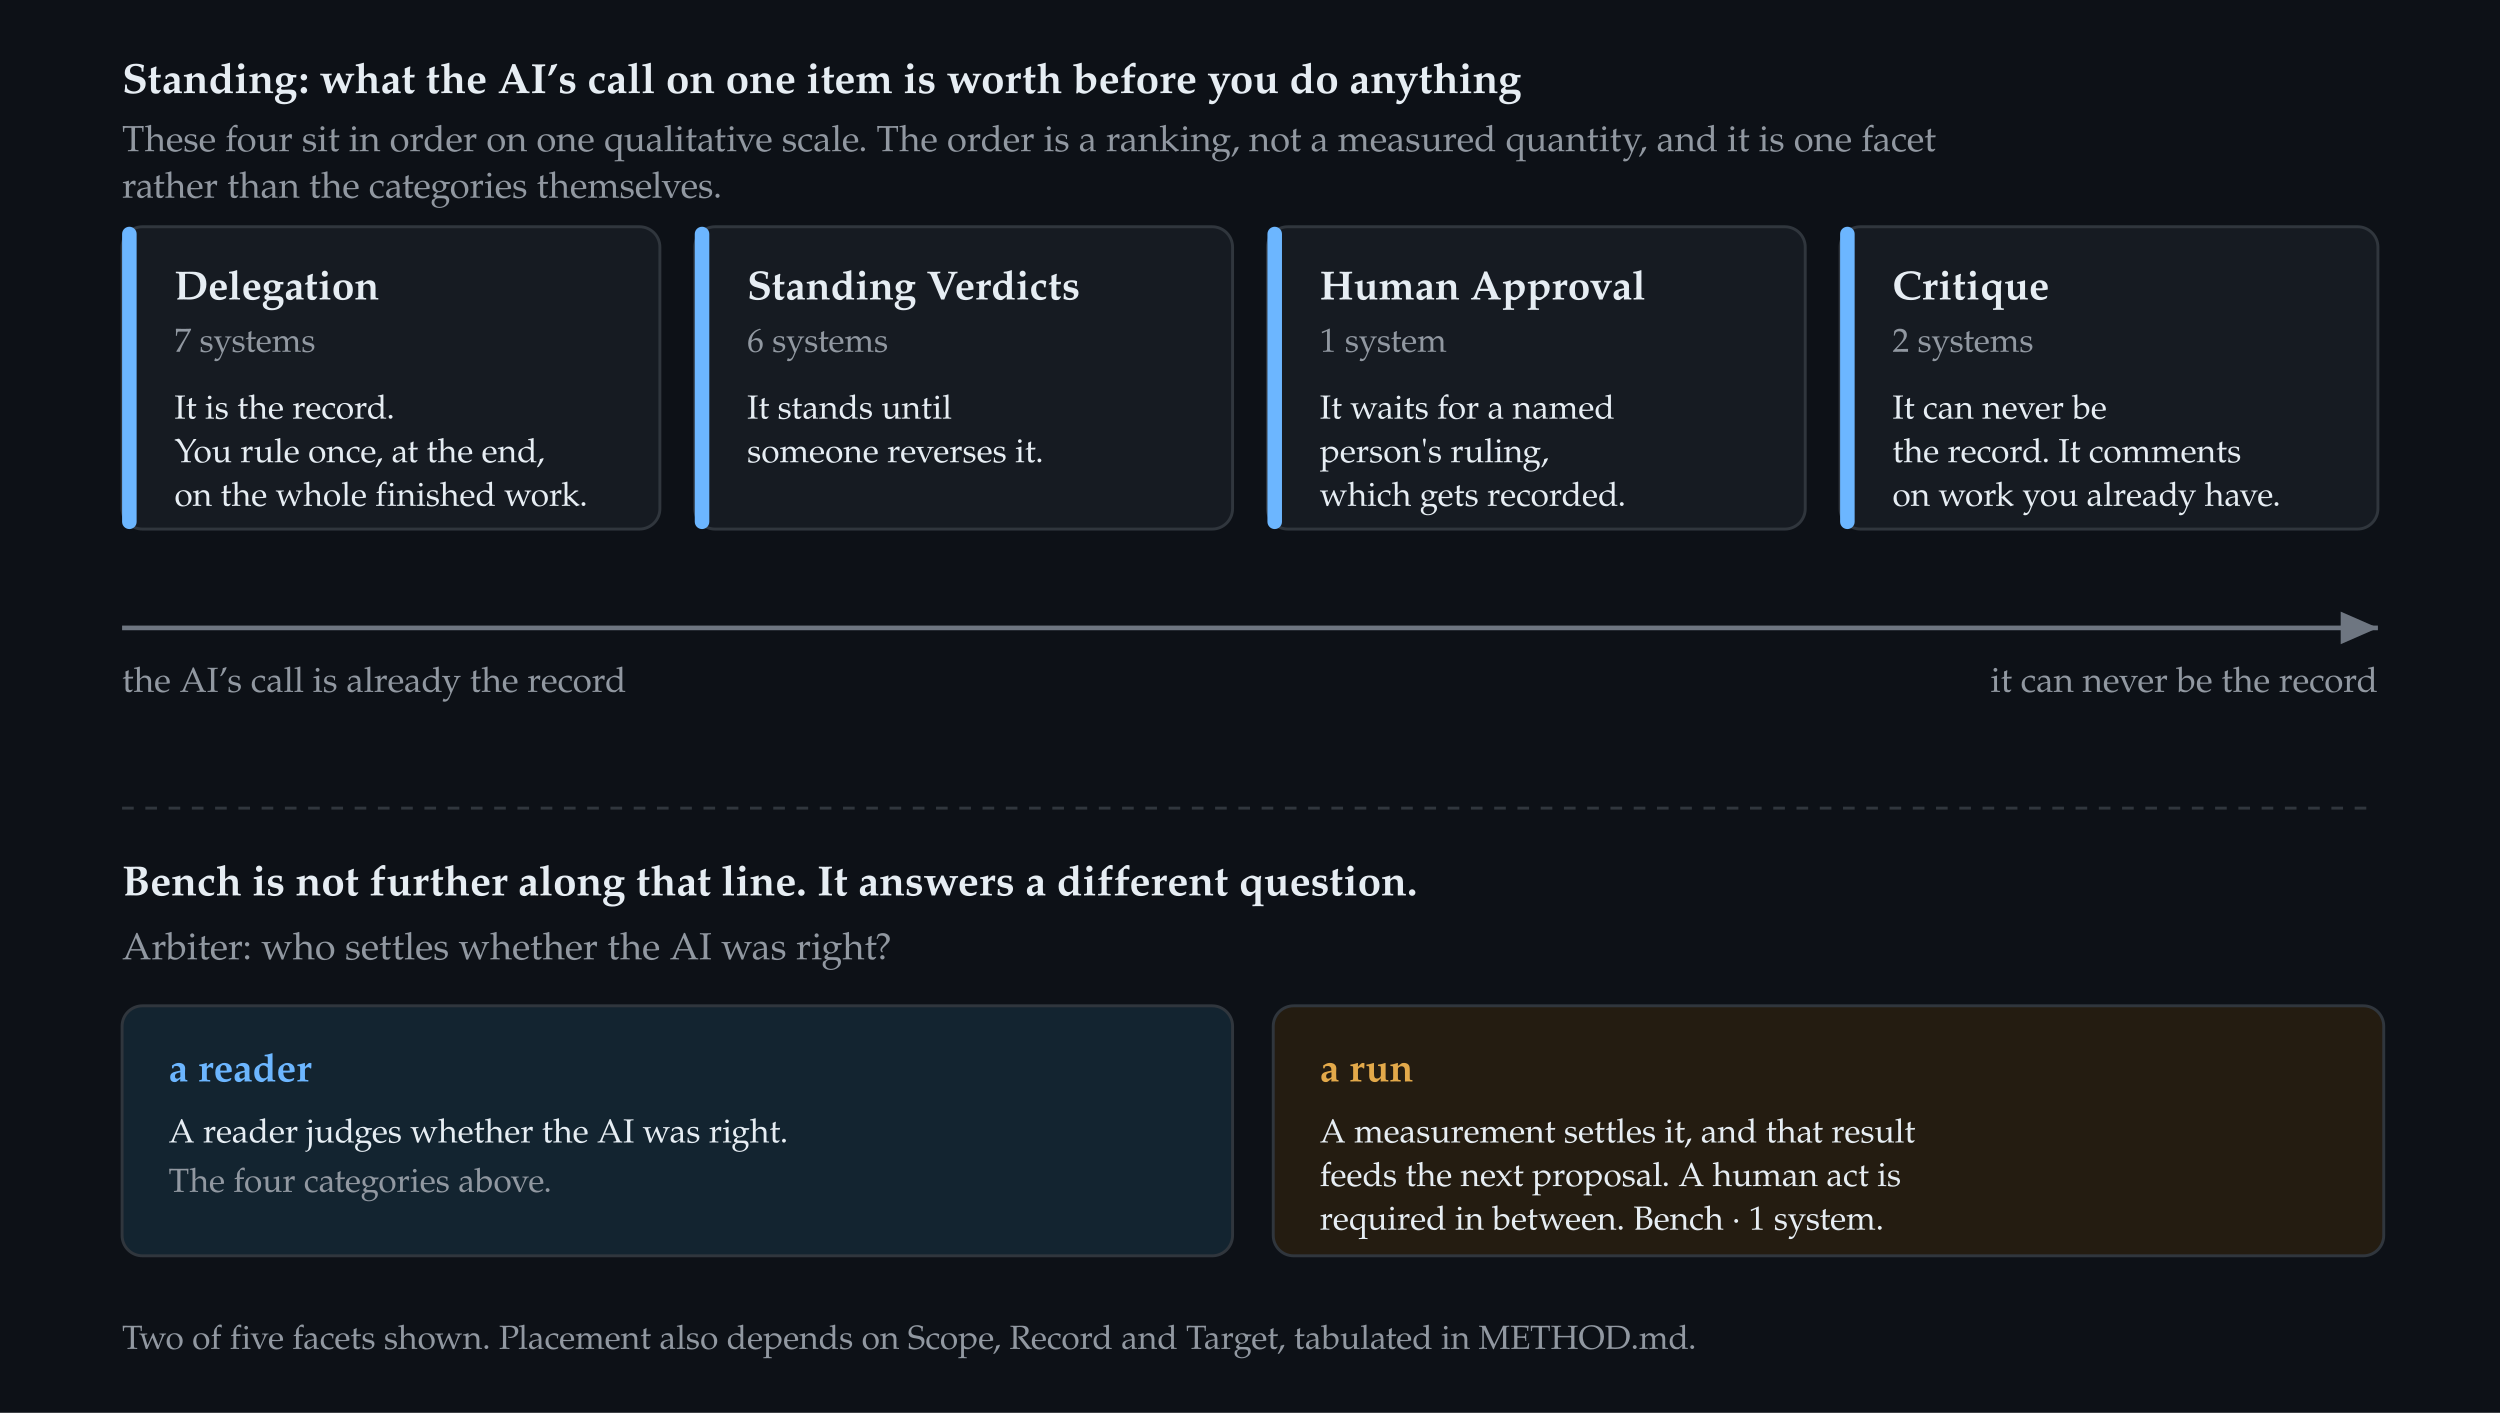
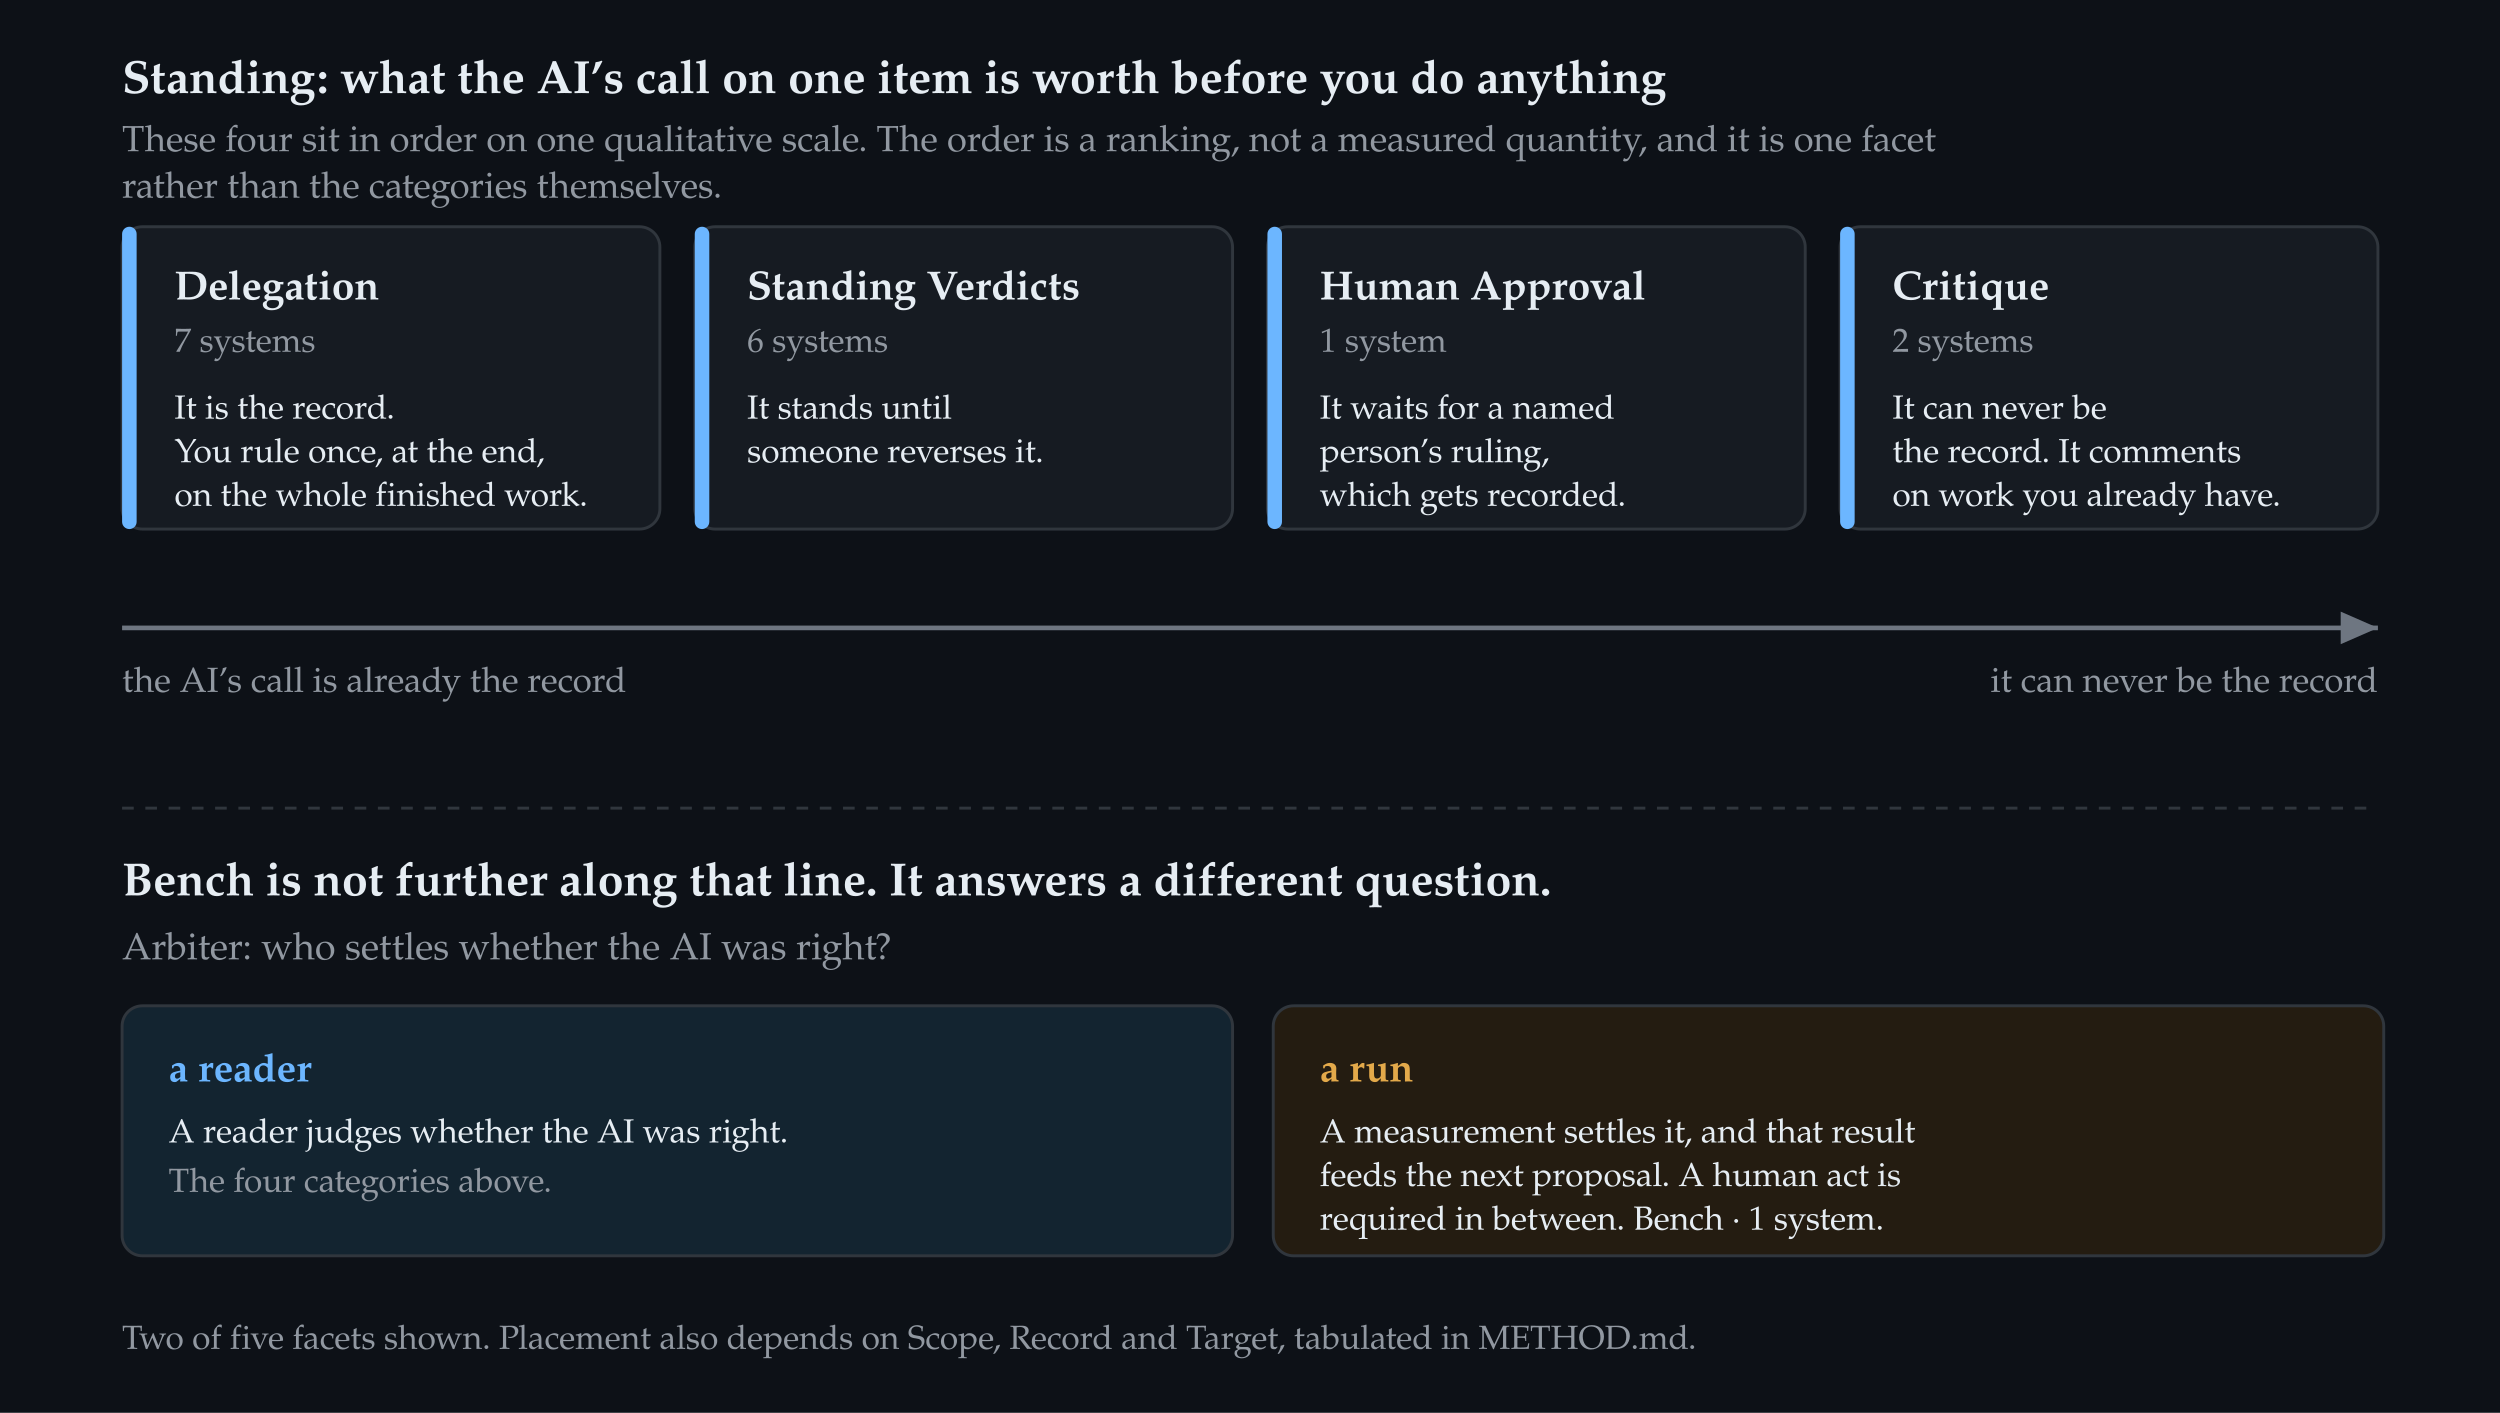
<svg xmlns="http://www.w3.org/2000/svg" width="860" height="486" viewBox="0 0 860 486" font-family="&quot;Iowan Old Style&quot;,&quot;Palatino Linotype&quot;,Palatino,&quot;Book Antiqua&quot;,Georgia,&quot;Times New Roman&quot;,serif" role="img" aria-labelledby="figtitle figdesc">
  <rect width="860" height="486" fill="#0d1117" />
-   <text x="42" y="32" font-size="14.5" font-weight="600" fill="#e6edf3">Standing: what the AI’s call on one item is worth before you do anything</text>
+   <text x="42" y="32" font-size="16" font-weight="600" fill="#e6edf3">Standing: what the AI’s call on one item is worth before you do anything</text>
  <text x="42" y="52" font-size="12.5" fill="#9198a1">These four sit in order on one qualitative scale. The order is a ranking, not a measured quantity, and it is one facet</text>
  <text x="42" y="68" font-size="12.5" fill="#9198a1">rather than the categories themselves.</text>
  <rect x="42" y="78" width="185" height="104" rx="7" fill="#161b22" stroke="#30363d" />
  <rect x="42" y="78" width="5" height="104" rx="2.5" fill="#6cb6ff" />
  <text x="60" y="103" font-size="14" font-weight="700" fill="#e6edf3">Delegation</text>
  <text x="60" y="121" font-size="11.5" fill="#9198a1">7 systems</text>
  <text x="60" y="144" font-size="11.5" fill="#e6edf3">It is the record.</text>
  <text x="60" y="159" font-size="11.5" fill="#e6edf3">You rule once, at the end,</text>
  <text x="60" y="174" font-size="11.5" fill="#e6edf3">on the whole finished work.</text>
  <rect x="239" y="78" width="185" height="104" rx="7" fill="#161b22" stroke="#30363d" />
  <rect x="239" y="78" width="5" height="104" rx="2.5" fill="#6cb6ff" />
  <text x="257" y="103" font-size="14" font-weight="700" fill="#e6edf3">Standing Verdicts</text>
  <text x="257" y="121" font-size="11.5" fill="#9198a1">6 systems</text>
  <text x="257" y="144" font-size="11.5" fill="#e6edf3">It stands until</text>
  <text x="257" y="159" font-size="11.5" fill="#e6edf3">someone reverses it.</text>
  <rect x="436" y="78" width="185" height="104" rx="7" fill="#161b22" stroke="#30363d" />
  <rect x="436" y="78" width="5" height="104" rx="2.5" fill="#6cb6ff" />
  <text x="454" y="103" font-size="14" font-weight="700" fill="#e6edf3">Human Approval</text>
  <text x="454" y="121" font-size="11.5" fill="#9198a1">1 system</text>
  <text x="454" y="144" font-size="11.5" fill="#e6edf3">It waits for a named</text>
-   <text x="454" y="159" font-size="11.5" fill="#e6edf3">person's ruling,</text>
+   <text x="454" y="159" font-size="11.5" fill="#e6edf3">person’s ruling,</text>
  <text x="454" y="174" font-size="11.5" fill="#e6edf3">which gets recorded.</text>
  <rect x="633" y="78" width="185" height="104" rx="7" fill="#161b22" stroke="#30363d" />
  <rect x="633" y="78" width="5" height="104" rx="2.5" fill="#6cb6ff" />
  <text x="651" y="103" font-size="14" font-weight="700" fill="#e6edf3">Critique</text>
  <text x="651" y="121" font-size="11.5" fill="#9198a1">2 systems</text>
  <text x="651" y="144" font-size="11.5" fill="#e6edf3">It can never be</text>
  <text x="651" y="159" font-size="11.5" fill="#e6edf3">the record. It comments</text>
  <text x="651" y="174" font-size="11.5" fill="#e6edf3">on work you already have.</text>
  <defs>
    <marker id="arwdark" markerWidth="9" markerHeight="9" refX="8" refY="4.5" orient="auto">
      <path d="M0,1 L8,4.5 L0,8 z" fill="#6e7681" />
    </marker>
  </defs>
  <line x1="42" y1="216" x2="818" y2="216" stroke="#6e7681" stroke-width="1.6" marker-end="url(#arwdark)" />
  <text x="42" y="238" font-size="12" fill="#9198a1">the AI’s call is already the record</text>
  <text x="818" y="238" font-size="12" fill="#9198a1" text-anchor="end">it can never be the record</text>
  <line x1="42" y1="278" x2="818" y2="278" stroke="#30363d" stroke-width="1" stroke-dasharray="4 4" />
-   <text x="42" y="308" font-size="14.5" font-weight="600" fill="#e6edf3">Bench is not further along that line. It answers a different question.</text>
+   <text x="42" y="308" font-size="16" font-weight="600" fill="#e6edf3">Bench is not further along that line. It answers a different question.</text>
  <text x="42" y="330" font-size="13" fill="#9198a1">Arbiter: who settles whether the AI was right?</text>
  <rect x="42" y="346" width="382" height="86" rx="7" fill="#132430" stroke="#30363d" />
  <text x="58" y="372" font-size="13.5" font-weight="700" fill="#6cb6ff">a reader</text>
  <text x="58" y="393" font-size="11.5" fill="#e6edf3">A reader judges whether the AI was right.</text>
  <text x="58" y="410" font-size="11.5" fill="#9198a1">The four categories above.</text>
  <rect x="438" y="346" width="382" height="86" rx="7" fill="#241c11" stroke="#30363d" />
  <text x="454" y="372" font-size="13.5" font-weight="700" fill="#e3a94a">a run</text>
  <text x="454" y="393" font-size="11.5" fill="#e6edf3">A measurement settles it, and that result</text>
  <text x="454" y="408" font-size="11.5" fill="#e6edf3">feeds the next proposal. A human act is</text>
  <text x="454" y="423" font-size="11.5" fill="#e6edf3">required in between. Bench · 1 system.</text>
  <text x="42" y="464" font-size="11.5" fill="#9198a1">Two of five facets shown. Placement also depends on Scope, Record and Target, tabulated in METHOD.md.</text>
</svg>
